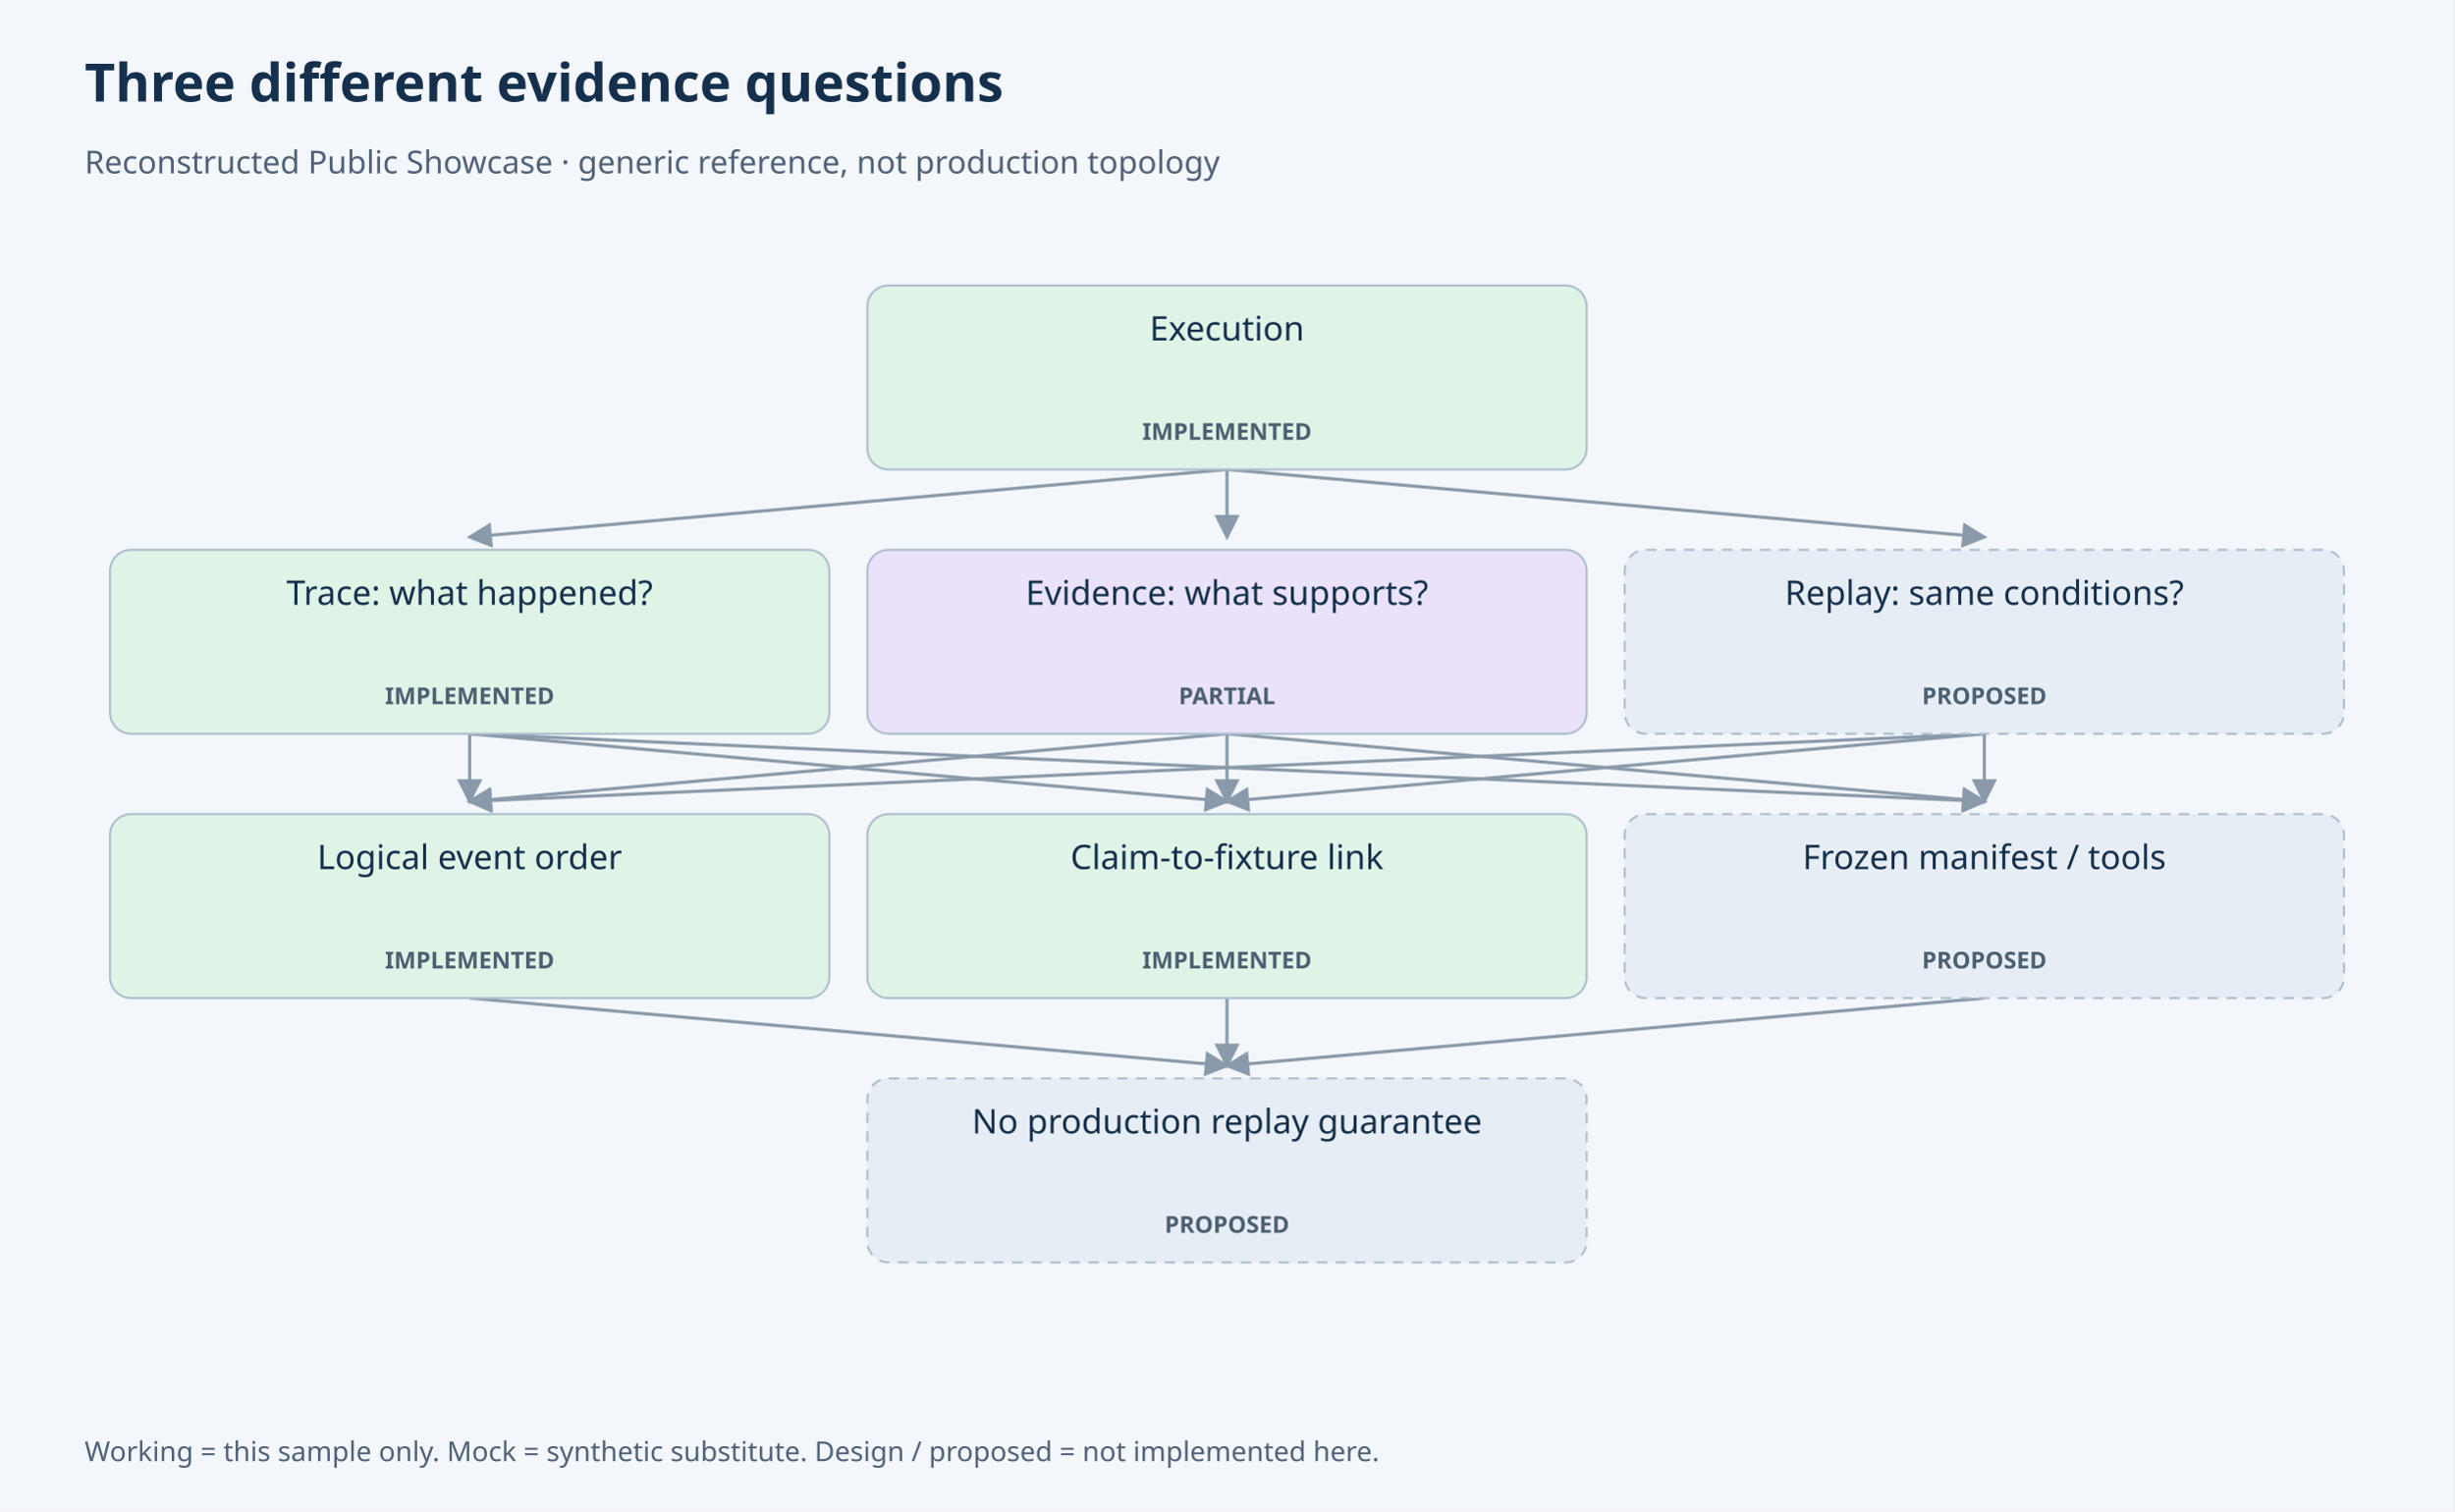
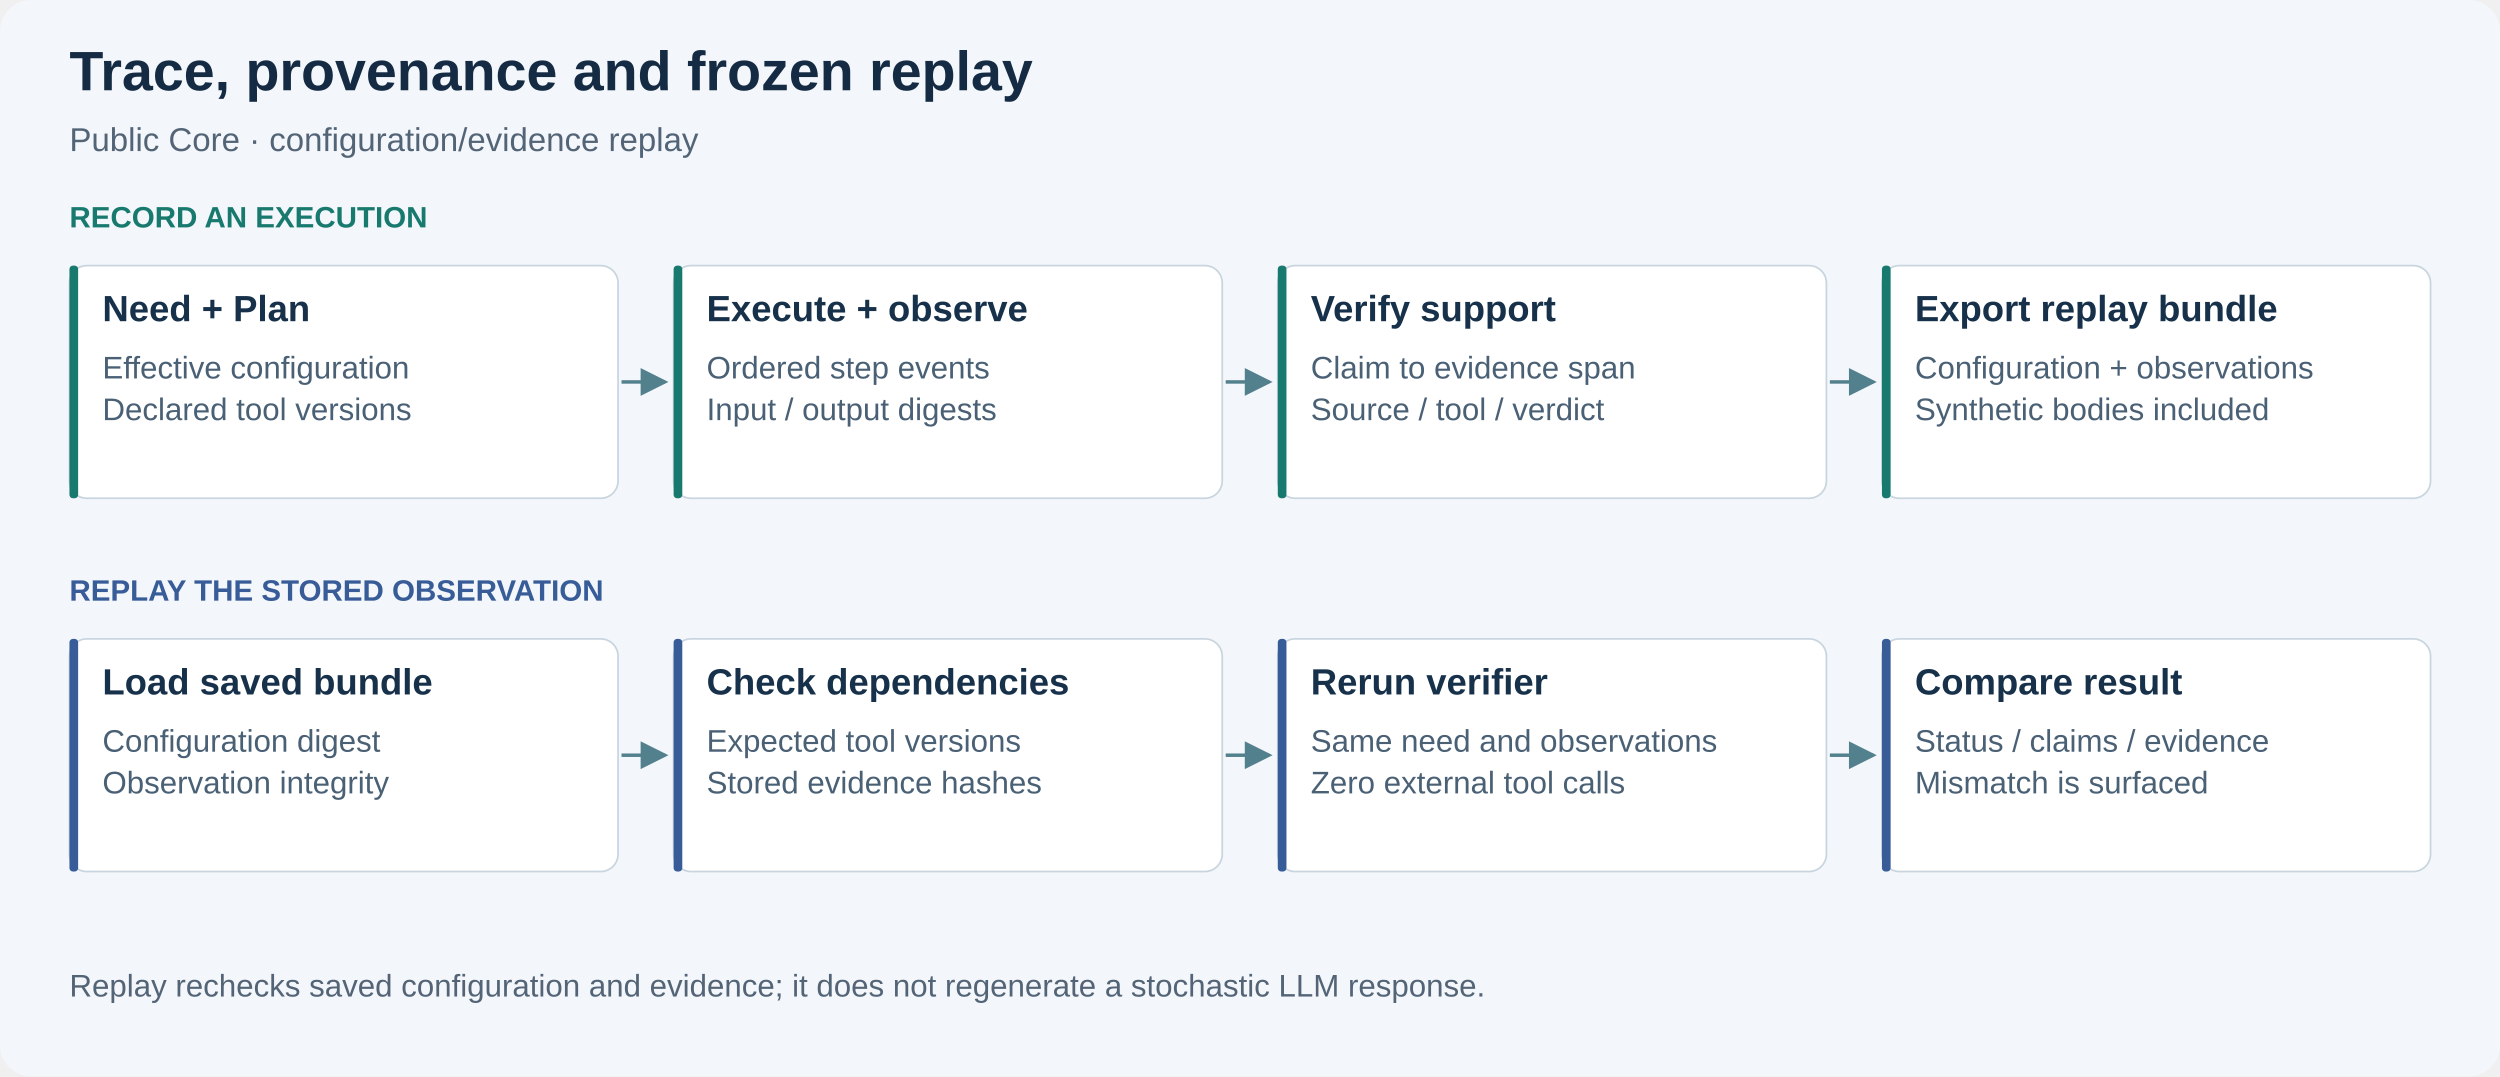
- <svg xmlns="http://www.w3.org/2000/svg" width="1160" height="715" viewBox="0 0 1160 715" role="img" aria-labelledby="title desc">
+ <svg xmlns="http://www.w3.org/2000/svg" width="1440" height="620" viewBox="0 0 1440 620" role="img" aria-labelledby="title desc">
  <defs>
    <marker id="arrow" markerWidth="8" markerHeight="8" refX="7" refY="4" orient="auto">
-       <path d="M0 0 L8 4 L0 8" fill="#8a9aab" />
+       <path d="M0 0L8 4L0 8" fill="#53808d" />
    </marker>
  </defs>
-   <rect width="1160" height="715" fill="#f3f6fa" />
-   <text x="40" y="48" font-family="sans-serif" font-size="25" font-weight="700" fill="#15304c">Three different evidence questions</text>
-   <text x="40" y="82" font-family="sans-serif" font-size="15" fill="#506177">Reconstructed Public Showcase · generic reference, not production topology</text>
-   <path d="M580 222 L222 254" stroke="#8a9aab" stroke-width="1.5" fill="none" marker-end="url(#arrow)" />
-   <path d="M580 222 L580 254" stroke="#8a9aab" stroke-width="1.5" fill="none" marker-end="url(#arrow)" />
-   <path d="M580 222 L938 254" stroke="#8a9aab" stroke-width="1.5" fill="none" marker-end="url(#arrow)" />
-   <path d="M222 347 L222 379" stroke="#8a9aab" stroke-width="1.5" fill="none" marker-end="url(#arrow)" />
-   <path d="M222 347 L580 379" stroke="#8a9aab" stroke-width="1.5" fill="none" marker-end="url(#arrow)" />
-   <path d="M222 347 L938 379" stroke="#8a9aab" stroke-width="1.5" fill="none" marker-end="url(#arrow)" />
-   <path d="M580 347 L222 379" stroke="#8a9aab" stroke-width="1.5" fill="none" marker-end="url(#arrow)" />
-   <path d="M580 347 L580 379" stroke="#8a9aab" stroke-width="1.5" fill="none" marker-end="url(#arrow)" />
-   <path d="M580 347 L938 379" stroke="#8a9aab" stroke-width="1.5" fill="none" marker-end="url(#arrow)" />
-   <path d="M938 347 L222 379" stroke="#8a9aab" stroke-width="1.5" fill="none" marker-end="url(#arrow)" />
-   <path d="M938 347 L580 379" stroke="#8a9aab" stroke-width="1.5" fill="none" marker-end="url(#arrow)" />
-   <path d="M938 347 L938 379" stroke="#8a9aab" stroke-width="1.5" fill="none" marker-end="url(#arrow)" />
-   <path d="M222 472 L580 504" stroke="#8a9aab" stroke-width="1.5" fill="none" marker-end="url(#arrow)" />
-   <path d="M580 472 L580 504" stroke="#8a9aab" stroke-width="1.5" fill="none" marker-end="url(#arrow)" />
-   <path d="M938 472 L580 504" stroke="#8a9aab" stroke-width="1.5" fill="none" marker-end="url(#arrow)" />
-   <rect x="410" y="135" width="340" height="87" rx="10" fill="#dff3e7" stroke="#aebfce" />
-   <text x="580" y="161" text-anchor="middle" font-family="sans-serif" font-size="16" fill="#15304c">Execution</text>
-   <text x="580" y="208" text-anchor="middle" font-family="sans-serif" font-size="11" font-weight="700" fill="#4c6072">IMPLEMENTED</text>
-   <rect x="52" y="260" width="340" height="87" rx="10" fill="#dff3e7" stroke="#aebfce" />
-   <text x="222" y="286" text-anchor="middle" font-family="sans-serif" font-size="16" fill="#15304c">Trace: what happened?</text>
-   <text x="222" y="333" text-anchor="middle" font-family="sans-serif" font-size="11" font-weight="700" fill="#4c6072">IMPLEMENTED</text>
-   <rect x="410" y="260" width="340" height="87" rx="10" fill="#e9e2fa" stroke="#aebfce" />
-   <text x="580" y="286" text-anchor="middle" font-family="sans-serif" font-size="16" fill="#15304c">Evidence: what supports?</text>
-   <text x="580" y="333" text-anchor="middle" font-family="sans-serif" font-size="11" font-weight="700" fill="#4c6072">PARTIAL</text>
-   <rect x="768" y="260" width="340" height="87" rx="10" fill="#e7edf5" stroke="#aebfce" stroke-dasharray="5 4" />
-   <text x="938" y="286" text-anchor="middle" font-family="sans-serif" font-size="16" fill="#15304c">Replay: same conditions?</text>
-   <text x="938" y="333" text-anchor="middle" font-family="sans-serif" font-size="11" font-weight="700" fill="#4c6072">PROPOSED</text>
-   <rect x="52" y="385" width="340" height="87" rx="10" fill="#dff3e7" stroke="#aebfce" />
-   <text x="222" y="411" text-anchor="middle" font-family="sans-serif" font-size="16" fill="#15304c">Logical event order</text>
-   <text x="222" y="458" text-anchor="middle" font-family="sans-serif" font-size="11" font-weight="700" fill="#4c6072">IMPLEMENTED</text>
-   <rect x="410" y="385" width="340" height="87" rx="10" fill="#dff3e7" stroke="#aebfce" />
-   <text x="580" y="411" text-anchor="middle" font-family="sans-serif" font-size="16" fill="#15304c">Claim-to-fixture link</text>
-   <text x="580" y="458" text-anchor="middle" font-family="sans-serif" font-size="11" font-weight="700" fill="#4c6072">IMPLEMENTED</text>
-   <rect x="768" y="385" width="340" height="87" rx="10" fill="#e7edf5" stroke="#aebfce" stroke-dasharray="5 4" />
-   <text x="938" y="411" text-anchor="middle" font-family="sans-serif" font-size="16" fill="#15304c">Frozen manifest / tools</text>
-   <text x="938" y="458" text-anchor="middle" font-family="sans-serif" font-size="11" font-weight="700" fill="#4c6072">PROPOSED</text>
-   <rect x="410" y="510" width="340" height="87" rx="10" fill="#e7edf5" stroke="#aebfce" stroke-dasharray="5 4" />
-   <text x="580" y="536" text-anchor="middle" font-family="sans-serif" font-size="16" fill="#15304c">No production replay guarantee</text>
-   <text x="580" y="583" text-anchor="middle" font-family="sans-serif" font-size="11" font-weight="700" fill="#4c6072">PROPOSED</text>
-   <text x="40" y="691" font-family="sans-serif" font-size="13" fill="#506177">Working = this sample only. Mock = synthetic substitute. Design / proposed = not implemented here.</text>
+   <rect width="1440" height="620" rx="18" fill="#f3f6fa" />
+   <g font-family="Arial, sans-serif">
+     <text x="40" y="52" font-size="32" font-weight="700" fill="#142b43">Trace, provenance and frozen replay</text>
+     <text x="40" y="87" font-size="19" fill="#536477">Public Core · configuration/evidence replay</text>
+     <text x="40" y="131" font-size="17" font-weight="700" fill="#18796e">RECORD AN EXECUTION</text>
+     <g data-node="n0_0">
+       <rect x="40.0" y="153" width="316.0" height="134" rx="10" fill="#fff" stroke="#c8d5df" />
+       <rect x="40.0" y="153" width="5" height="134" rx="2" fill="#18796e" />
+       <text x="59.0" y="185" font-size="21" font-weight="700" fill="#17314b">Need + Plan</text>
+       <text x="59.0" y="218" font-size="18" fill="#4a6075">Effective configuration</text>
+       <text x="59.0" y="242" font-size="18" fill="#4a6075">Declared tool versions</text>
+     </g>
+     <path d="M358.0 220 H383.0" stroke="#53808d" stroke-width="2" fill="none" marker-end="url(#arrow)" />
+     <g data-node="n0_1">
+       <rect x="388.0" y="153" width="316.0" height="134" rx="10" fill="#fff" stroke="#c8d5df" />
+       <rect x="388.0" y="153" width="5" height="134" rx="2" fill="#18796e" />
+       <text x="407.0" y="185" font-size="21" font-weight="700" fill="#17314b">Execute + observe</text>
+       <text x="407.0" y="218" font-size="18" fill="#4a6075">Ordered step events</text>
+       <text x="407.0" y="242" font-size="18" fill="#4a6075">Input / output digests</text>
+     </g>
+     <path d="M706.0 220 H731.0" stroke="#53808d" stroke-width="2" fill="none" marker-end="url(#arrow)" />
+     <g data-node="n0_2">
+       <rect x="736.0" y="153" width="316.0" height="134" rx="10" fill="#fff" stroke="#c8d5df" />
+       <rect x="736.0" y="153" width="5" height="134" rx="2" fill="#18796e" />
+       <text x="755.0" y="185" font-size="21" font-weight="700" fill="#17314b">Verify support</text>
+       <text x="755.0" y="218" font-size="18" fill="#4a6075">Claim to evidence span</text>
+       <text x="755.0" y="242" font-size="18" fill="#4a6075">Source / tool / verdict</text>
+     </g>
+     <path d="M1054.0 220 H1079.0" stroke="#53808d" stroke-width="2" fill="none" marker-end="url(#arrow)" />
+     <g data-node="n0_3">
+       <rect x="1084.0" y="153" width="316.0" height="134" rx="10" fill="#fff" stroke="#c8d5df" />
+       <rect x="1084.0" y="153" width="5" height="134" rx="2" fill="#18796e" />
+       <text x="1103.0" y="185" font-size="21" font-weight="700" fill="#17314b">Export replay bundle</text>
+       <text x="1103.0" y="218" font-size="18" fill="#4a6075">Configuration + observations</text>
+       <text x="1103.0" y="242" font-size="18" fill="#4a6075">Synthetic bodies included</text>
+     </g>
+     <text x="40" y="346" font-size="17" font-weight="700" fill="#375c98">REPLAY THE STORED OBSERVATION</text>
+     <g data-node="n1_0">
+       <rect x="40.0" y="368" width="316.0" height="134" rx="10" fill="#fff" stroke="#c8d5df" />
+       <rect x="40.0" y="368" width="5" height="134" rx="2" fill="#375c98" />
+       <text x="59.0" y="400" font-size="21" font-weight="700" fill="#17314b">Load saved bundle</text>
+       <text x="59.0" y="433" font-size="18" fill="#4a6075">Configuration digest</text>
+       <text x="59.0" y="457" font-size="18" fill="#4a6075">Observation integrity</text>
+     </g>
+     <path d="M358.0 435 H383.0" stroke="#53808d" stroke-width="2" fill="none" marker-end="url(#arrow)" />
+     <g data-node="n1_1">
+       <rect x="388.0" y="368" width="316.0" height="134" rx="10" fill="#fff" stroke="#c8d5df" />
+       <rect x="388.0" y="368" width="5" height="134" rx="2" fill="#375c98" />
+       <text x="407.0" y="400" font-size="21" font-weight="700" fill="#17314b">Check dependencies</text>
+       <text x="407.0" y="433" font-size="18" fill="#4a6075">Expected tool versions</text>
+       <text x="407.0" y="457" font-size="18" fill="#4a6075">Stored evidence hashes</text>
+     </g>
+     <path d="M706.0 435 H731.0" stroke="#53808d" stroke-width="2" fill="none" marker-end="url(#arrow)" />
+     <g data-node="n1_2">
+       <rect x="736.0" y="368" width="316.0" height="134" rx="10" fill="#fff" stroke="#c8d5df" />
+       <rect x="736.0" y="368" width="5" height="134" rx="2" fill="#375c98" />
+       <text x="755.0" y="400" font-size="21" font-weight="700" fill="#17314b">Rerun verifier</text>
+       <text x="755.0" y="433" font-size="18" fill="#4a6075">Same need and observations</text>
+       <text x="755.0" y="457" font-size="18" fill="#4a6075">Zero external tool calls</text>
+     </g>
+     <path d="M1054.0 435 H1079.0" stroke="#53808d" stroke-width="2" fill="none" marker-end="url(#arrow)" />
+     <g data-node="n1_3">
+       <rect x="1084.0" y="368" width="316.0" height="134" rx="10" fill="#fff" stroke="#c8d5df" />
+       <rect x="1084.0" y="368" width="5" height="134" rx="2" fill="#375c98" />
+       <text x="1103.0" y="400" font-size="21" font-weight="700" fill="#17314b">Compare result</text>
+       <text x="1103.0" y="433" font-size="18" fill="#4a6075">Status / claims / evidence</text>
+       <text x="1103.0" y="457" font-size="18" fill="#4a6075">Mismatch is surfaced</text>
+     </g>
+     <text x="40" y="574" font-size="18" fill="#536477">Replay rechecks saved configuration and evidence; it does not regenerate a stochastic LLM response.</text>
+   </g>
</svg>
